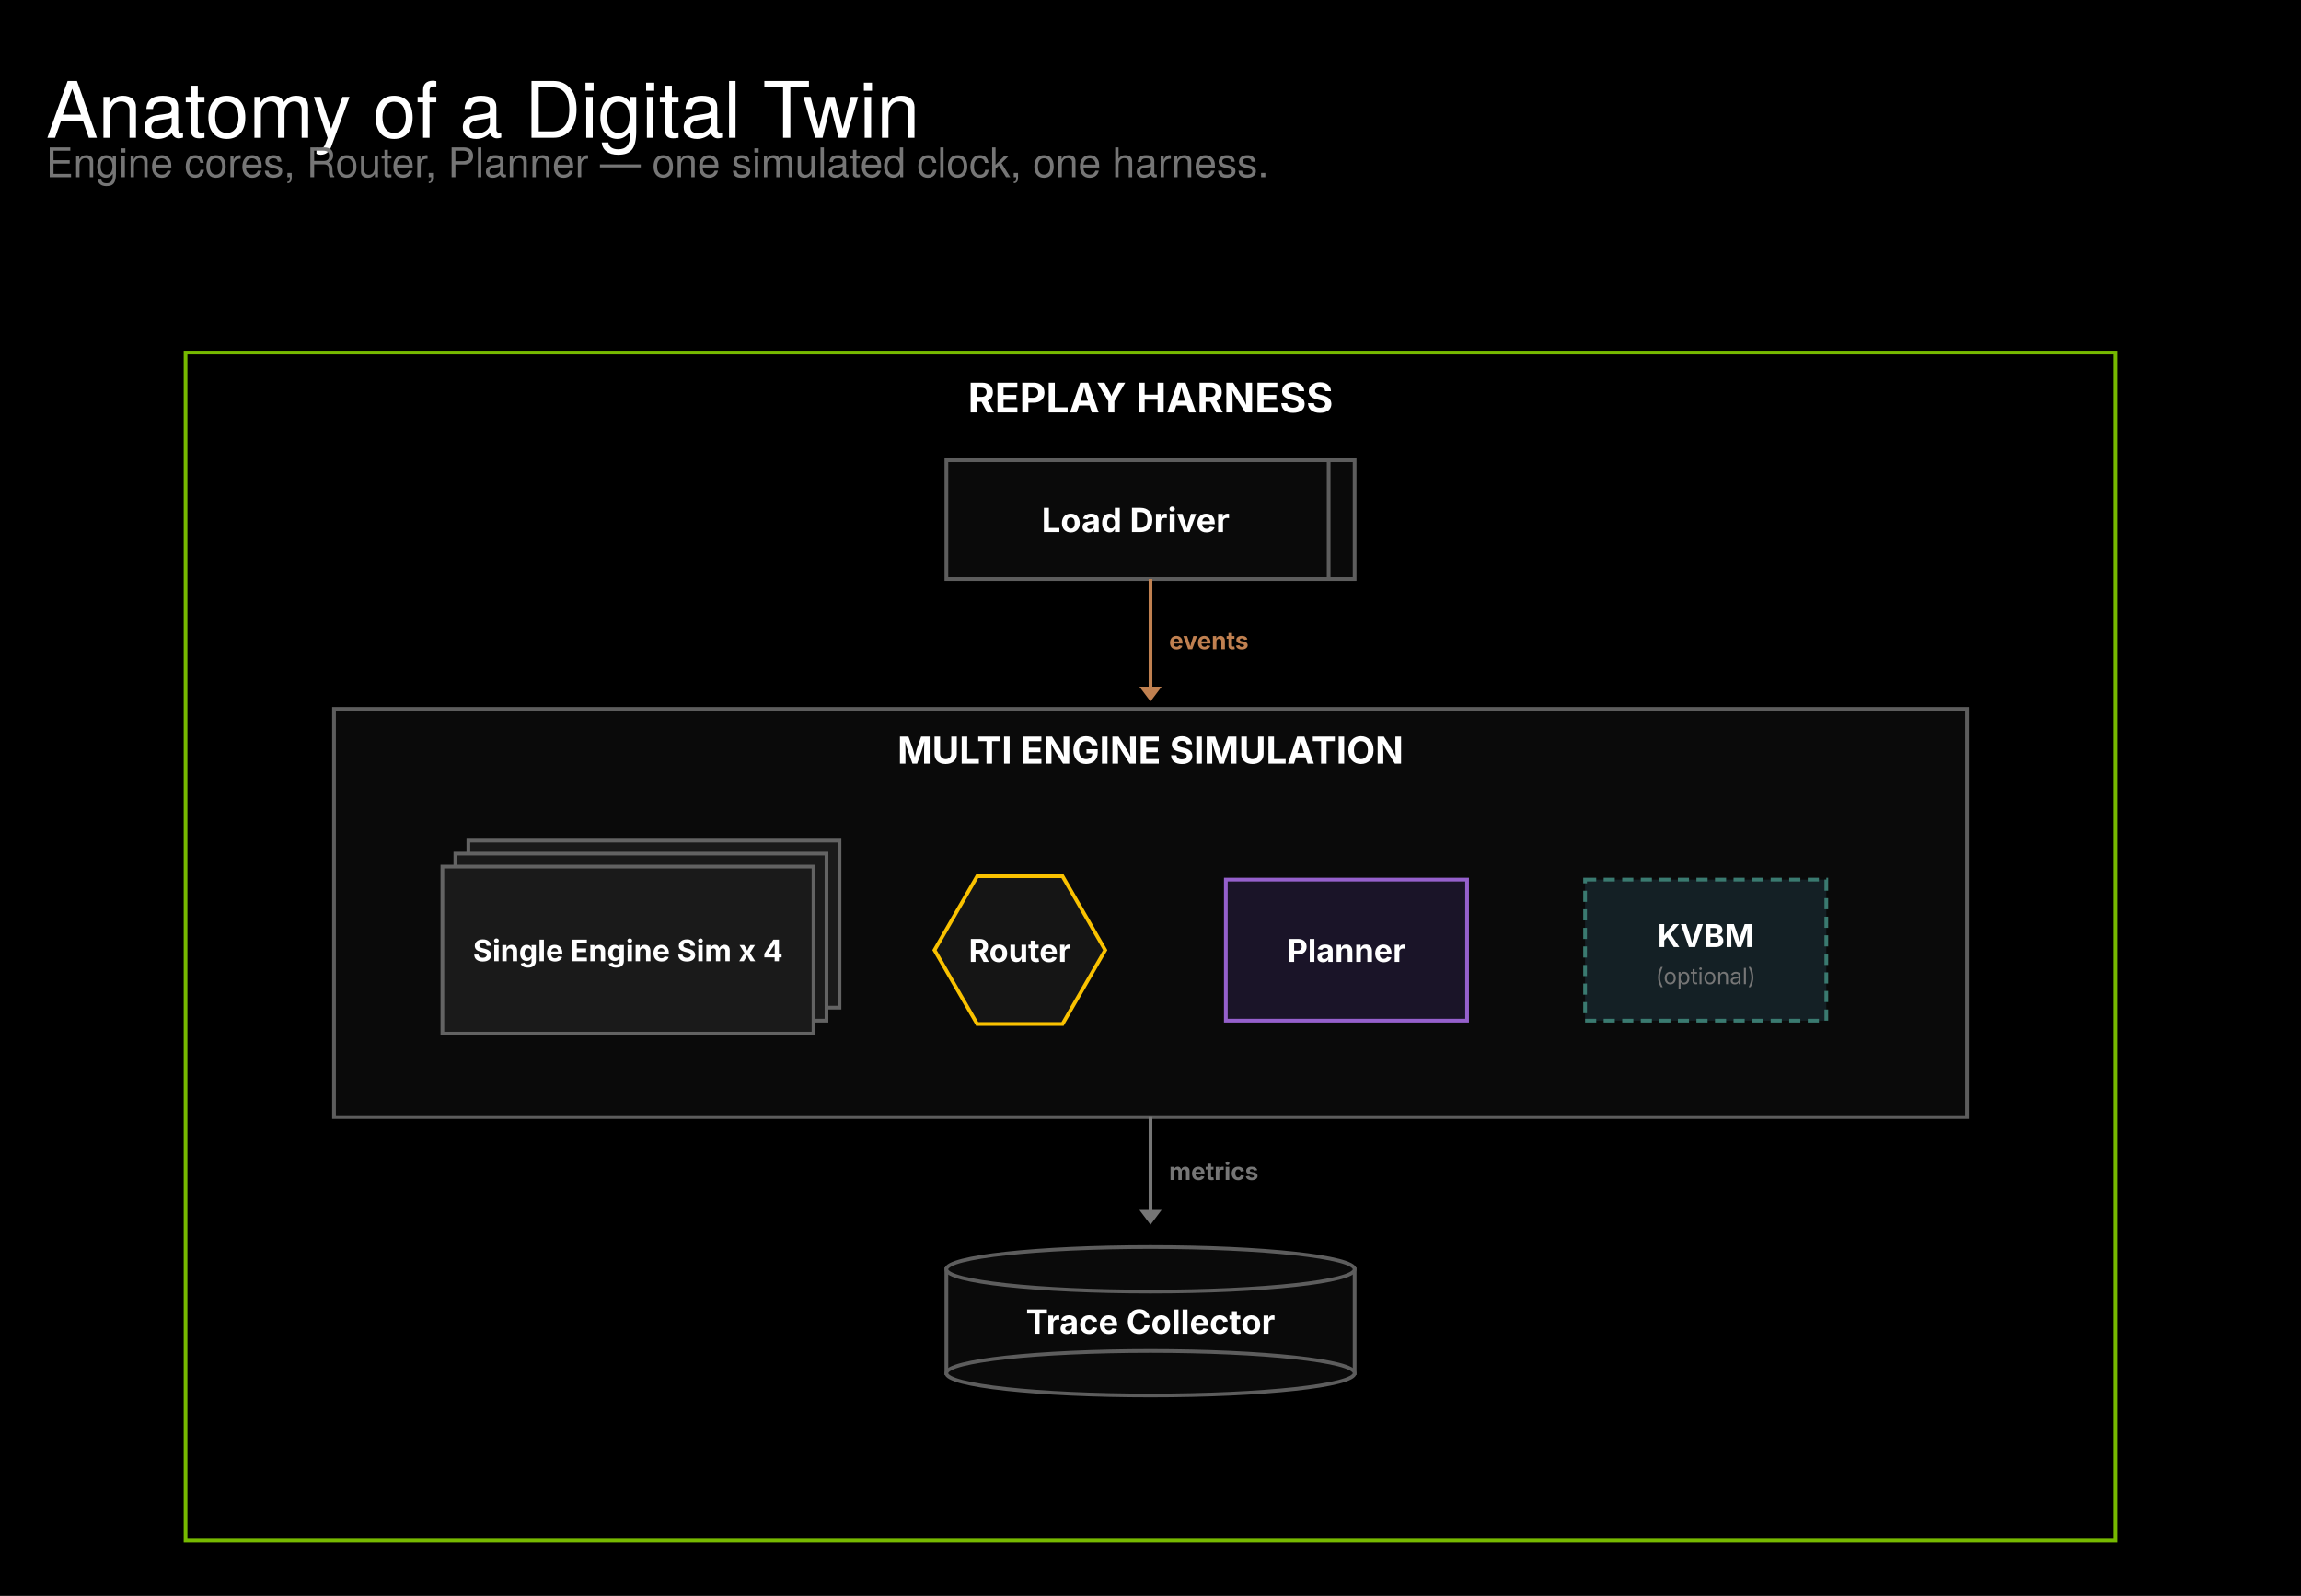
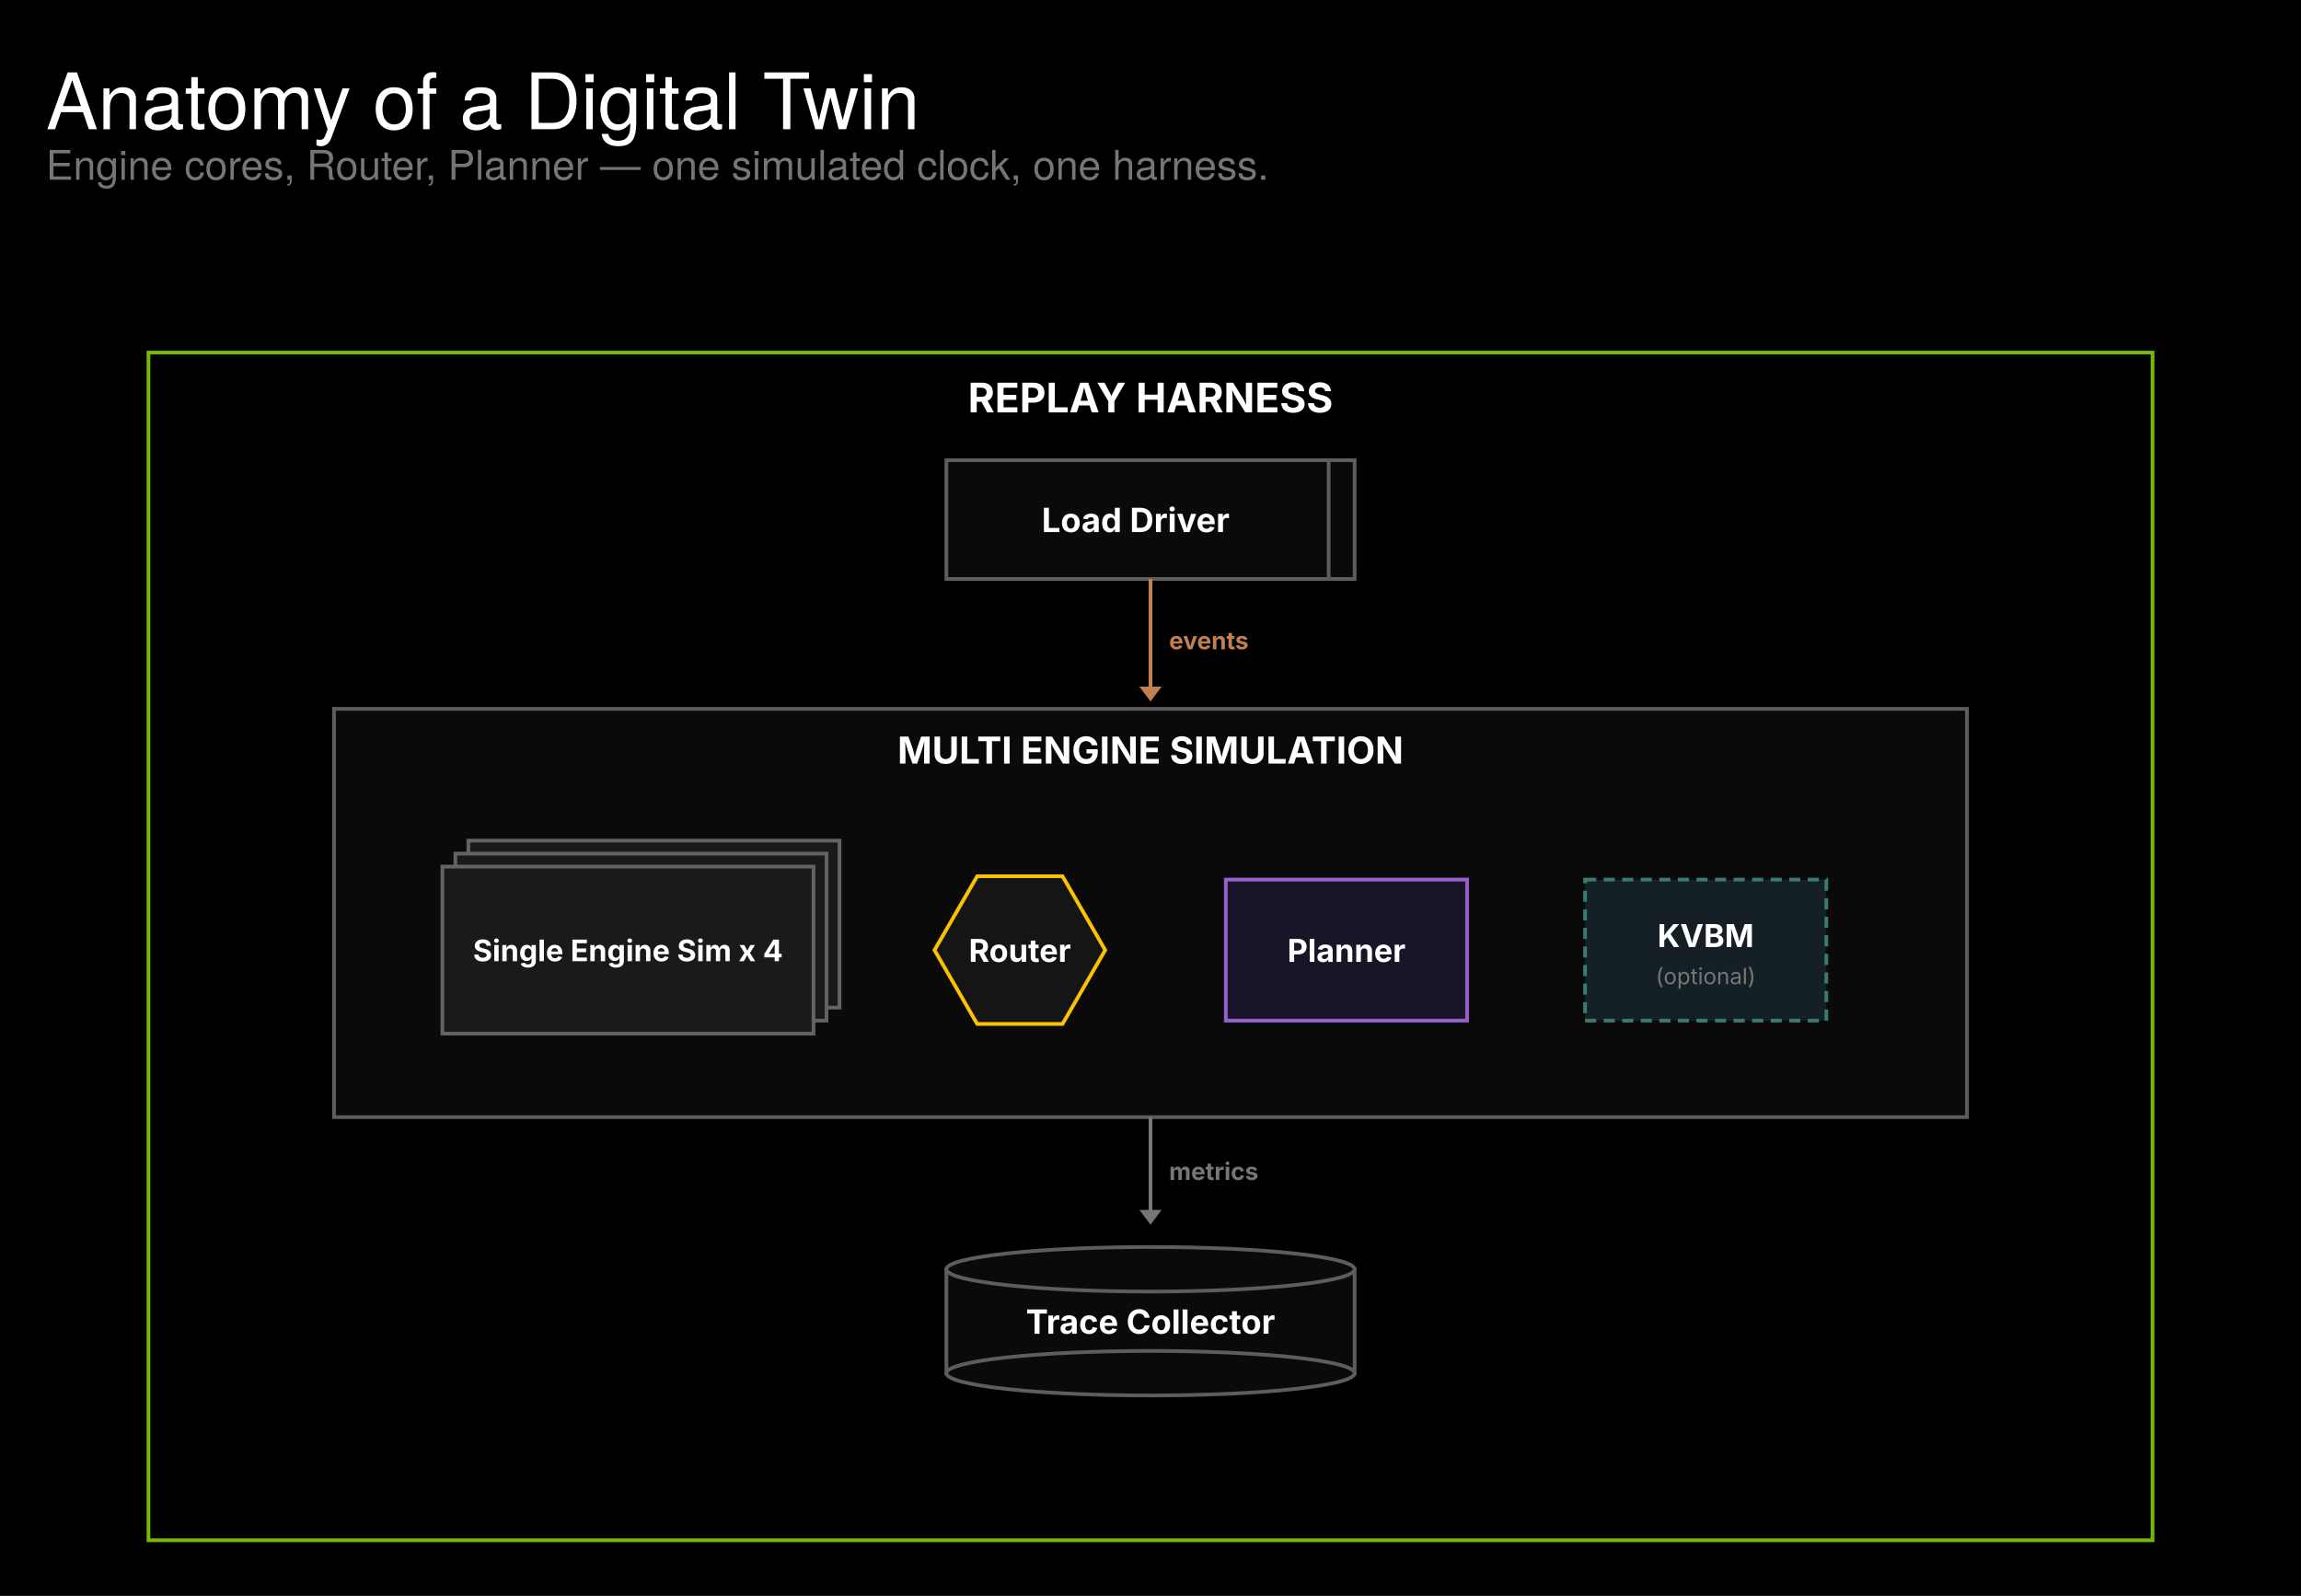
<svg xmlns="http://www.w3.org/2000/svg" width="1240" height="860" viewBox="0 0 1240 860" style="background:#000000;">
  <rect x="0" y="0" width="1240" height="860" fill="#000000" />
-   <text x="24.8" y="60" font-family="Helvetica Neue, HelveticaNeue, sans-serif" font-size="42" font-weight="300" fill="#ffffff" text-anchor="start" dominant-baseline="middle">Anatomy of a Digital Twin</text>
-   <text x="24.8" y="88" font-family="Helvetica Neue, HelveticaNeue, sans-serif" font-size="22" font-weight="300" fill="#767676" text-anchor="start" dominant-baseline="middle">Engine cores, Router, Planner — one simulated clock, one harness.</text>
-   <rect x="100" y="190" width="1040" height="640" fill="#000000" stroke="#76b900" stroke-width="2" rx="0" ry="0" />
+   <text x="24.8" y="55.4" font-family="Helvetica Neue, HelveticaNeue, sans-serif" font-size="42" font-weight="300" fill="#ffffff" text-anchor="start" dominant-baseline="middle">Anatomy of a Digital Twin</text>
+   <text x="24.8" y="89.4" font-family="Helvetica Neue, HelveticaNeue, sans-serif" font-size="22" font-weight="300" fill="#767676" text-anchor="start" dominant-baseline="middle">Engine cores, Router, Planner — one simulated clock, one harness.</text>
+   <rect x="80" y="190" width="1080" height="640" fill="#000000" stroke="#76b900" stroke-width="2" rx="0" ry="0" />
  <text x="620.0" y="214" font-family="Geist, Inter, Helvetica Neue, sans-serif" font-size="22" font-weight="bold" fill="#ffffff" text-anchor="middle" dominant-baseline="middle">REPLAY HARNESS</text>
  <rect x="510.0" y="248.0" width="220" height="64" fill="#0a0a0a" stroke="#5d5d5d" stroke-width="2" />
  <line x1="716.0" y1="248.0" x2="716.0" y2="312.0" stroke="#5d5d5d" stroke-width="2" />
  <text x="612.0" y="280" font-family="Geist, Inter, Helvetica Neue, sans-serif" font-size="18" font-weight="bold" fill="#ffffff" text-anchor="middle" dominant-baseline="middle">Load Driver</text>
  <rect x="180.0" y="382.0" width="880" height="220" fill="#0a0a0a" stroke="#5d5d5d" stroke-width="2" rx="0" ry="0" />
  <text x="620.0" y="404.0" font-family="Geist, Inter, Helvetica Neue, sans-serif" font-size="20" font-weight="bold" fill="#ffffff" text-anchor="middle" dominant-baseline="middle">MULTI ENGINE SIMULATION</text>
  <rect x="252.4" y="453.0" width="200" height="90" fill="#1a1a1a" stroke="#636363" stroke-width="2" rx="0" ry="0" />
  <rect x="245.4" y="460.0" width="200" height="90" fill="#1a1a1a" stroke="#636363" stroke-width="2" rx="0" ry="0" />
  <rect x="238.4" y="467.0" width="200" height="90" fill="#1a1a1a" stroke="#636363" stroke-width="2" rx="0" ry="0" />
  <text x="338.4" y="512.0" font-family="Geist, Inter, Helvetica Neue, sans-serif" font-size="16" font-weight="bold" fill="#ffffff" text-anchor="middle" dominant-baseline="middle">Single Engine Sim  x 4</text>
  <polygon points="595.6,512.0 572.6,551.8 526.6,551.8 503.6,512.0 526.6,472.2 572.6,472.2" fill="#151515" stroke="#fac200" stroke-width="2" />
  <text x="549.6" y="512.0" font-family="Geist, Inter, Helvetica Neue, sans-serif" font-size="17" font-weight="bold" fill="#ffffff" text-anchor="middle" dominant-baseline="middle">Router</text>
  <rect x="660.6" y="474.0" width="130" height="76" fill="#1a1428" stroke="#9560cc" stroke-width="2" rx="0" ry="0" />
  <text x="725.6" y="512.0" font-family="Geist, Inter, Helvetica Neue, sans-serif" font-size="17" font-weight="bold" fill="#ffffff" text-anchor="middle" dominant-baseline="middle">Planner</text>
  <rect x="854.2" y="474.0" width="130" height="76" fill="#142025" stroke="#3a7a70" stroke-width="2" rx="0" ry="0" stroke-dasharray="6,4" />
  <text x="919.2" y="504.0" font-family="Geist, Inter, Helvetica Neue, sans-serif" font-size="17" font-weight="bold" fill="#ffffff" text-anchor="middle" dominant-baseline="middle">KVBM</text>
  <text x="919.2" y="526.0" font-family="Geist, Inter, Helvetica Neue, sans-serif" font-size="12" font-weight="normal" fill="#767676" text-anchor="middle" dominant-baseline="middle">(optional)</text>
  <rect x="510.0" y="684.0" width="220" height="56.0" fill="#0a0a0a" stroke="#5d5d5d" stroke-width="2" />
  <ellipse cx="620.0" cy="684.0" rx="110.0" ry="12" fill="#0a0a0a" stroke="#5d5d5d" stroke-width="2" />
  <ellipse cx="620.0" cy="740.0" rx="110.0" ry="12" fill="#0a0a0a" stroke="#5d5d5d" stroke-width="2" />
  <text x="620.0" y="712.0" font-family="Geist, Inter, Helvetica Neue, sans-serif" font-size="18" font-weight="bold" fill="#ffffff" text-anchor="middle" dominant-baseline="middle">Trace Collector</text>
  <line x1="620.0" y1="312.0" x2="620.0" y2="372.0" stroke="#c08050" stroke-width="2" />
  <polygon points="614.0,370.0 626.0,370.0 620.0,378.0" fill="#c08050" />
  <text x="630.0" y="345.0" font-family="Geist, Inter, Helvetica Neue, sans-serif" font-size="13" font-weight="bold" fill="#c08050" text-anchor="start" dominant-baseline="middle">events</text>
  <line x1="620.0" y1="602.0" x2="620.0" y2="654.0" stroke="#767676" stroke-width="2" />
  <polygon points="614.0,652.0 626.0,652.0 620.0,660.0" fill="#767676" />
  <text x="630.0" y="631.0" font-family="Geist, Inter, Helvetica Neue, sans-serif" font-size="13" font-weight="bold" fill="#767676" text-anchor="start" dominant-baseline="middle">metrics</text>
</svg>
